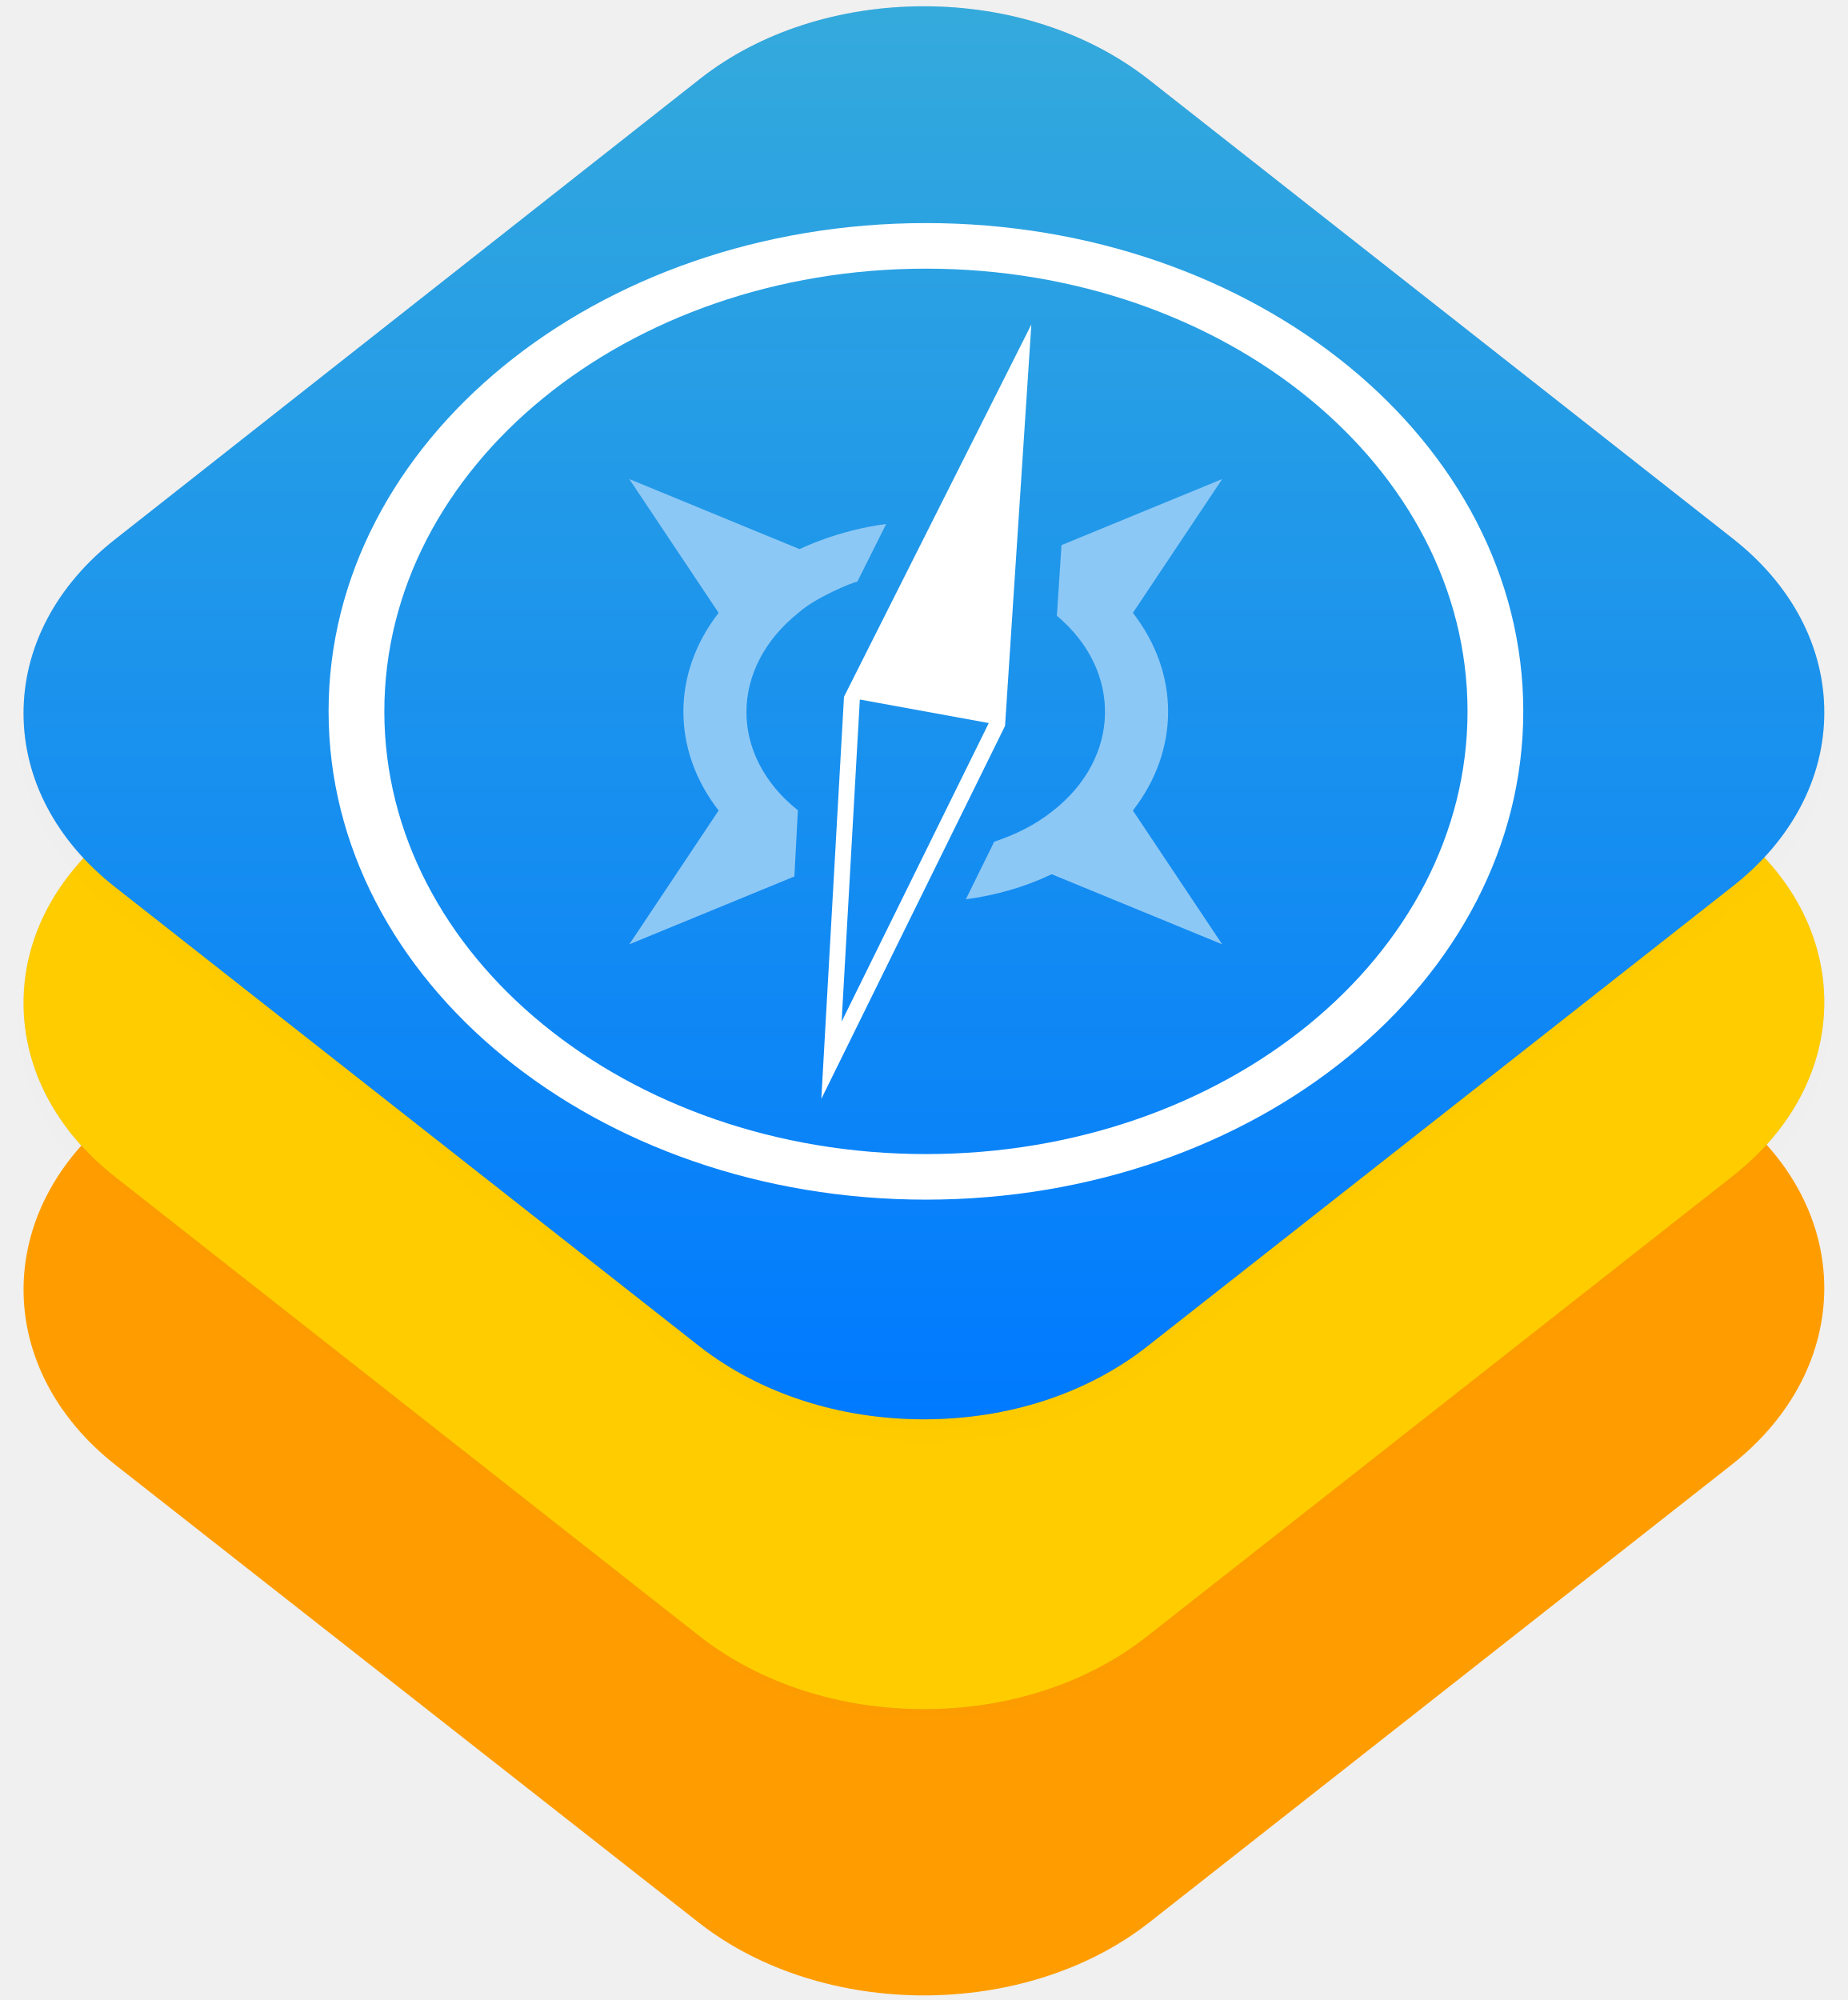
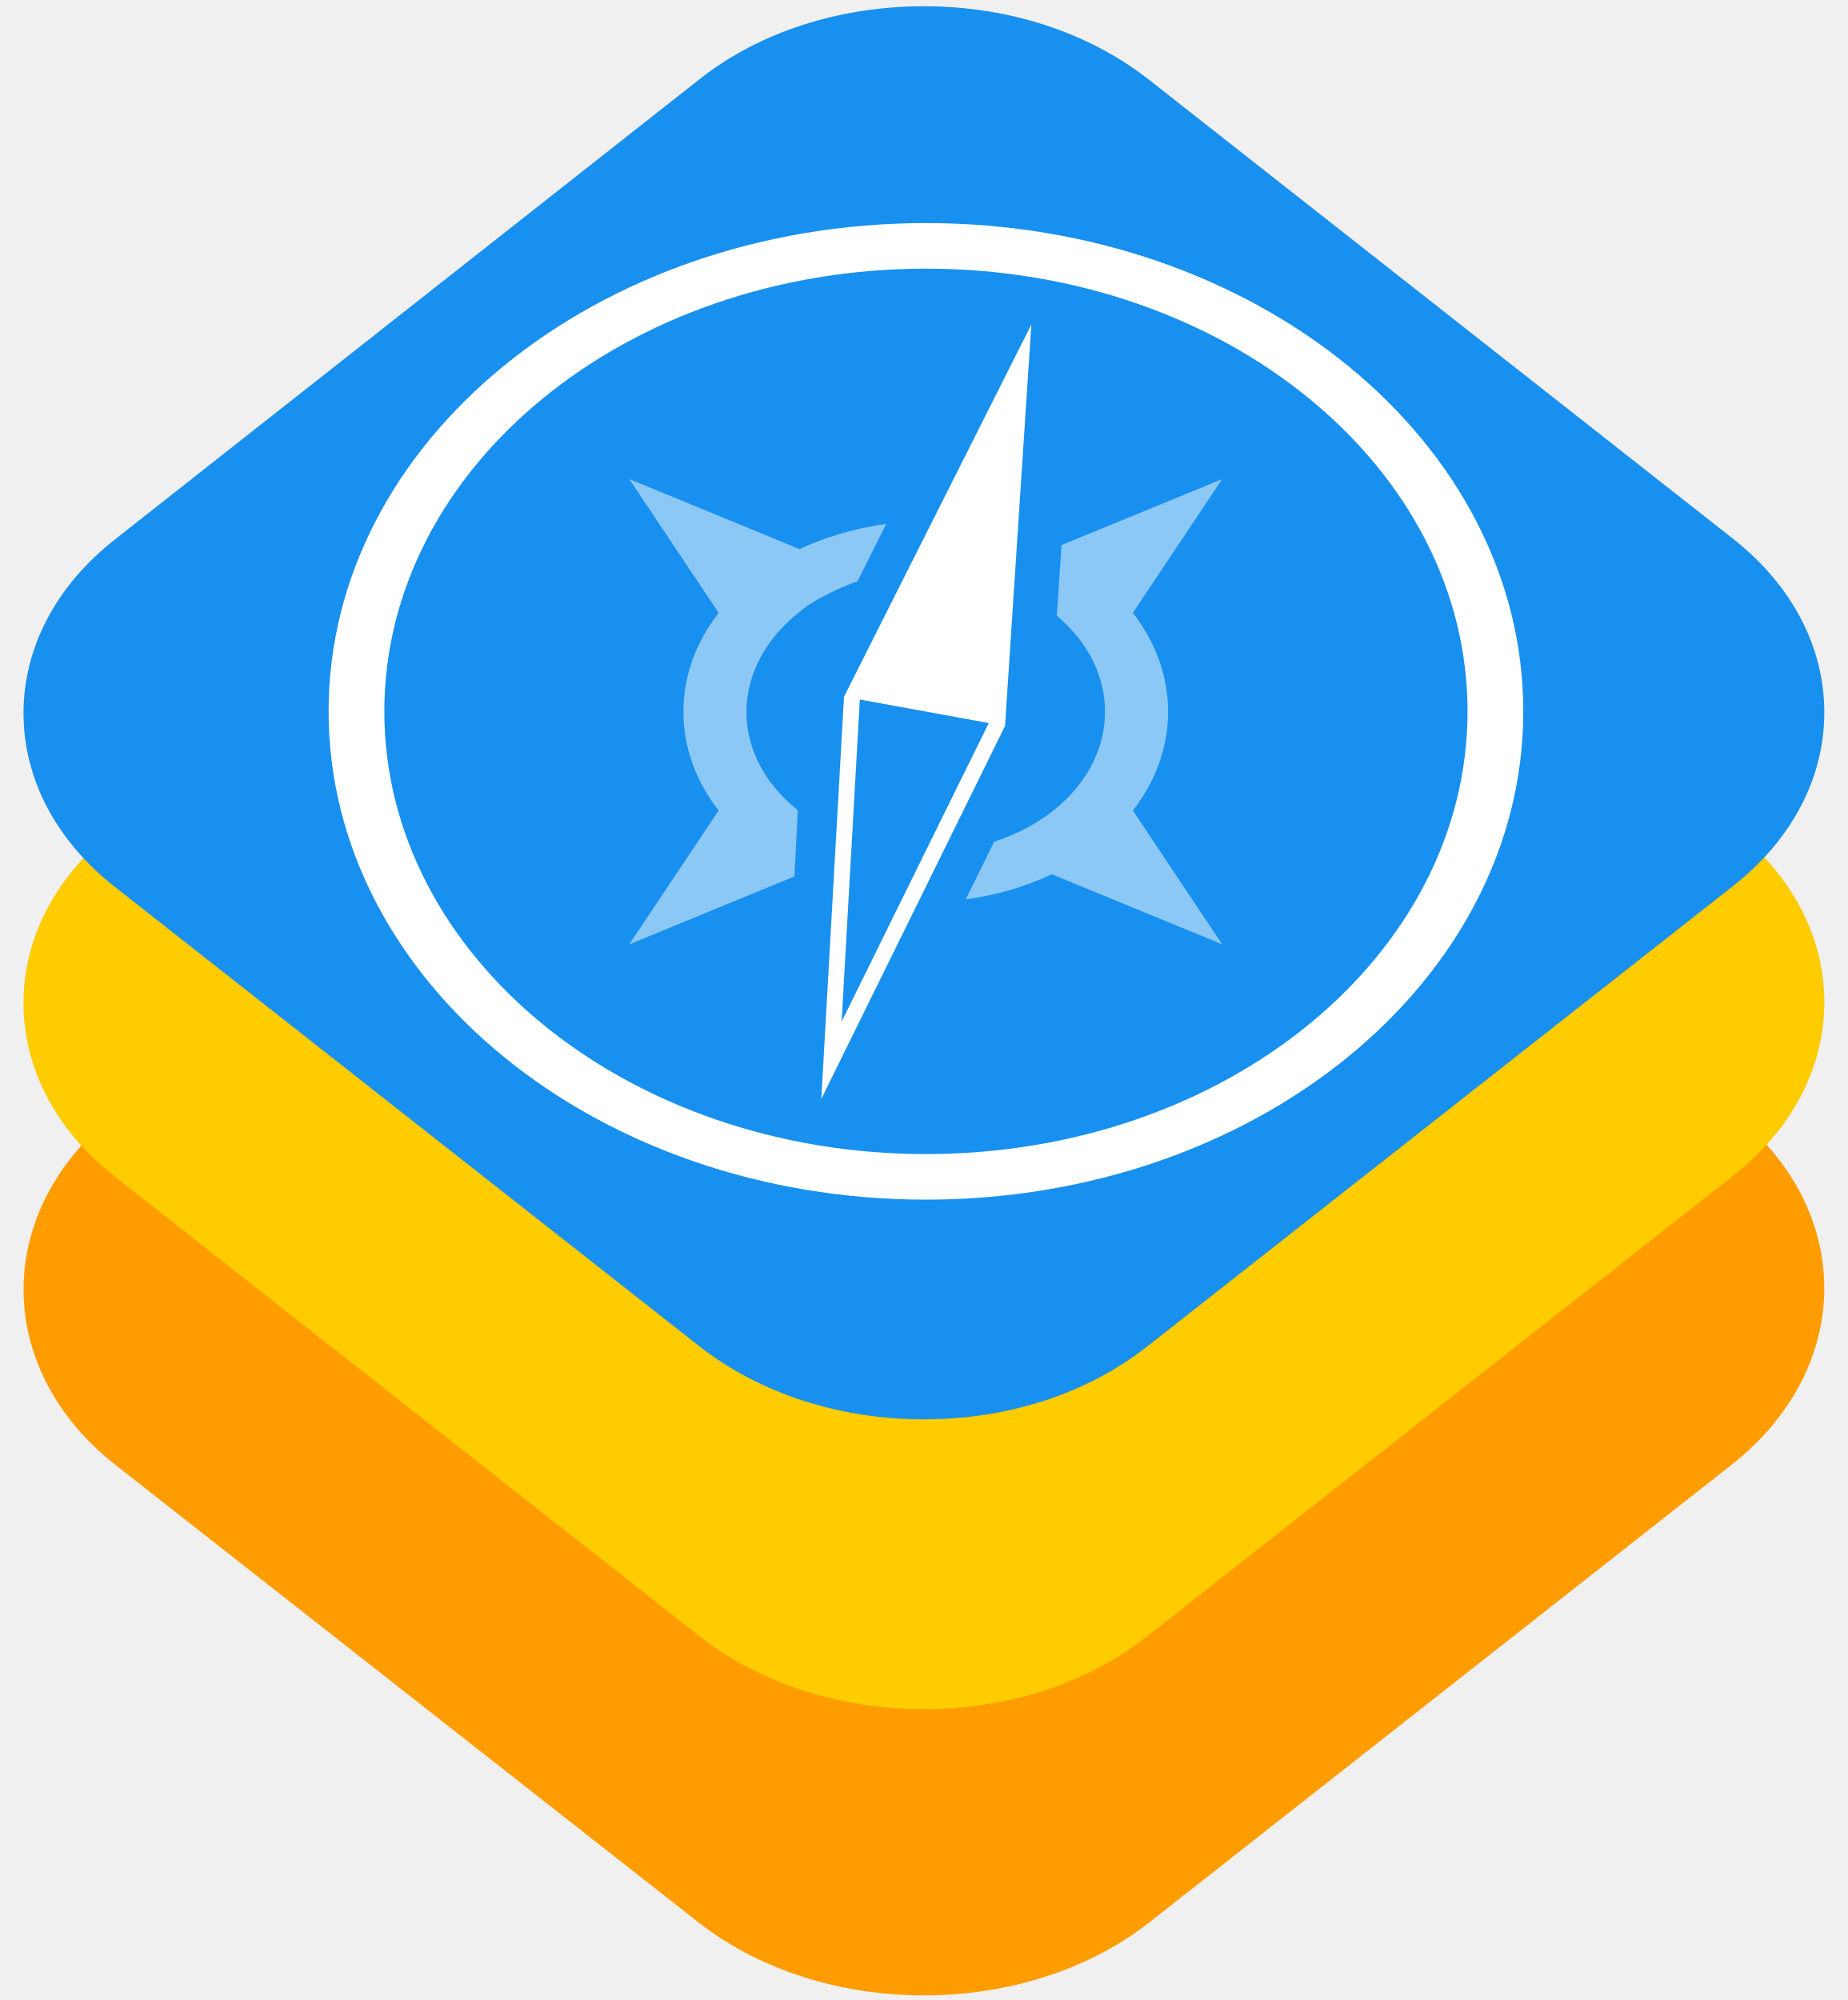
<svg xmlns="http://www.w3.org/2000/svg" viewBox="0 0 510 552">
-   <defs>
-     <linearGradient x1="50%" y1="0%" x2="50%" y2="100%" id="blues">
-       <stop stop-color="#34AADC" offset="0%" />
-       <stop stop-color="#007AFF" offset="100%" />
-     </linearGradient>
-     <filter x="-50%" y="-50%" width="200%" height="200%" id="shadow">
-       <feOffset dy="5" in="SourceAlpha" result="offset" />
-       <feGaussianBlur stdDeviation="2.5" in="offset" result="blur" />
-       <feColorMatrix values="0 0 0 0 0 0 0 0 0 0 0 0 0 0 0 0 0 0 0.07 0" in="blur" result="matrix" />
-       <feMerge>
-         <feMergeNode in="matrix" />
-         <feMergeNode in="SourceGraphic" />
-       </feMerge>
-     </filter>
-   </defs>
  <path d="M477.861 306.928c34.185 26.66 34.185 70.518 0 97.393L317.015 530.737c-34.185 26.66-89.845 26.66-124.03 0L32.139 404.536c-34.185-26.66-34.185-70.519 0-97.393l160.846-126.417c34.185-26.659 89.845-26.659 124.03 0l160.846 126.202z" fill="#FF9D00" id="base" />
-   <path d="M193.37 451.832L31.812 324.86C15.524 312.098 6.5 295.01 6.5 276.84s9.024-35.258 25.312-48.02L193.37 101.632c16.288-12.762 38.299-19.9 61.63-19.9 23.331 0 45.122 7.138 61.63 19.9l161.558 126.972c16.288 12.762 25.312 29.85 25.312 48.02s-9.024 35.258-25.312 48.02L316.63 451.615c-16.508 12.979-38.299 20.117-61.63 20.117-23.331 0-45.122-7.138-61.63-19.9z" fill="rgba(0, 0, 0, 0.1)" filter="url(#shadow)" id="mid-shadow" />
+   <path d="M193.37 451.832L31.812 324.86C15.524 312.098 6.5 295.01 6.5 276.84s9.024-35.258 25.312-48.02L193.37 101.632c16.288-12.762 38.299-19.9 61.63-19.9 23.331 0 45.122 7.138 61.63 19.9l161.558 126.972c16.288 12.762 25.312 29.85 25.312 48.02s-9.024 35.258-25.312 48.02L316.63 451.615c-16.508 12.979-38.299 20.117-61.63 20.117-23.331 0-45.122-7.138-61.63-19.9z" fill="rgba(0, 0, 0, 0.1)" id="mid-shadow" />
  <path d="M193.37 451.832L31.812 324.86C15.524 312.098 6.5 295.01 6.5 276.84s9.024-35.258 25.312-48.02L193.37 101.632c16.288-12.762 38.299-19.9 61.63-19.9 23.331 0 45.122 7.138 61.63 19.9l161.558 126.972c16.288 12.762 25.312 29.85 25.312 48.02s-9.024 35.258-25.312 48.02L316.63 451.615c-16.508 12.979-38.299 20.117-61.63 20.117-23.331 0-45.122-7.138-61.63-19.9z" fill="#FC0" id="mid" />
-   <path d="M193.37 371.832L31.812 244.86C15.524 232.098 6.5 215.01 6.5 196.84s9.024-35.258 25.312-48.02L193.37 21.632C209.658 8.87 231.67 1.732 255 1.732c23.331 0 45.122 7.138 61.63 19.9l161.558 126.972c16.288 12.762 25.312 29.85 25.312 48.02s-9.024 35.258-25.312 48.02L316.63 371.615c-16.508 12.979-38.299 20.117-61.63 20.117-23.331 0-45.122-7.138-61.63-19.9z" fill="rgba(0, 0, 0, 0.1)" filter="url(#shadow)" id="top-shadow" />
-   <path d="M193.37 371.832L31.812 244.86C15.524 232.098 6.5 215.01 6.5 196.84s9.024-35.258 25.312-48.02L193.37 21.632C209.658 8.87 231.67 1.732 255 1.732c23.331 0 45.122 7.138 61.63 19.9l161.558 126.972c16.288 12.762 25.312 29.85 25.312 48.02s-9.024 35.258-25.312 48.02L316.63 371.615c-16.508 12.979-38.299 20.117-61.63 20.117-23.331 0-45.122-7.138-61.63-19.9z" fill="url(#blues)" id="top" />
+   <path d="M193.37 371.832L31.812 244.86C15.524 232.098 6.5 215.01 6.5 196.84s9.024-35.258 25.312-48.02L193.37 21.632C209.658 8.87 231.67 1.732 255 1.732c23.331 0 45.122 7.138 61.63 19.9l161.558 126.972c16.288 12.762 25.312 29.85 25.312 48.02s-9.024 35.258-25.312 48.02L316.63 371.615c-16.508 12.979-38.299 20.117-61.63 20.117-23.331 0-45.122-7.138-61.63-19.9z" fill="rgba(0, 0, 0, 0.1)" id="top-shadow" />
+   <path d="M193.37 371.832L31.812 244.86C15.524 232.098 6.5 215.01 6.5 196.84s9.024-35.258 25.312-48.02L193.37 21.632C209.658 8.87 231.67 1.732 255 1.732c23.331 0 45.122 7.138 61.63 19.9l161.558 126.972c16.288 12.762 25.312 29.85 25.312 48.02s-9.024 35.258-25.312 48.02L316.63 371.615c-16.508 12.979-38.299 20.117-61.63 20.117-23.331 0-45.122-7.138-61.63-19.9z" fill="#1890EF" id="top" />
  <path d="M255.558 318.523c82.555 0 149.48-54.705 149.48-122.187S338.113 74.148 255.558 74.148c-82.556 0-149.48 54.706-149.48 122.188s66.924 122.187 149.48 122.187zm0 12.579c-91.054 0-164.868-60.337-164.868-134.766 0-74.43 73.814-134.766 164.868-134.766s164.867 60.337 164.867 134.766c0 74.429-73.813 134.766-164.867 134.766z" fill="#fff" id="ring" />
  <path d="M266.576 248.2c8.263-1.083 16.318-3.387 23.691-6.911l47.054 19.341-24.647-36.924c12.965-16.701 12.965-37.855 0-54.557l24.647-36.924-44.346 18.229-1.275 19.499c18.13 15.204 17.666 39.216-1.172 53.894-4.807 3.845-10.326 6.543-16.123 8.46l-7.83 15.892zM244.58 144.623c-13.649 1.775-23.879 6.942-23.879 6.942l-47.01-19.34 24.647 36.923c-12.965 16.702-12.965 37.856 0 54.557L173.69 260.63l45.559-18.727.97-18.262c-19.057-15.16-18.905-39.413.31-54.639 4.471-4.002 14.577-8.24 16.093-8.465l7.958-15.913z" fill="#8CC8F6" id="rosette" />
  <path d="M232.944 192.305l-6.261 110.997 50.706-102.943L284.65 89.57l-51.706 102.735zm-.655 89.664l40.615-82.406-35.591-6.494-5.024 88.9z" fill="#fff" fill-rule="evenodd" id="needle" />
</svg>
